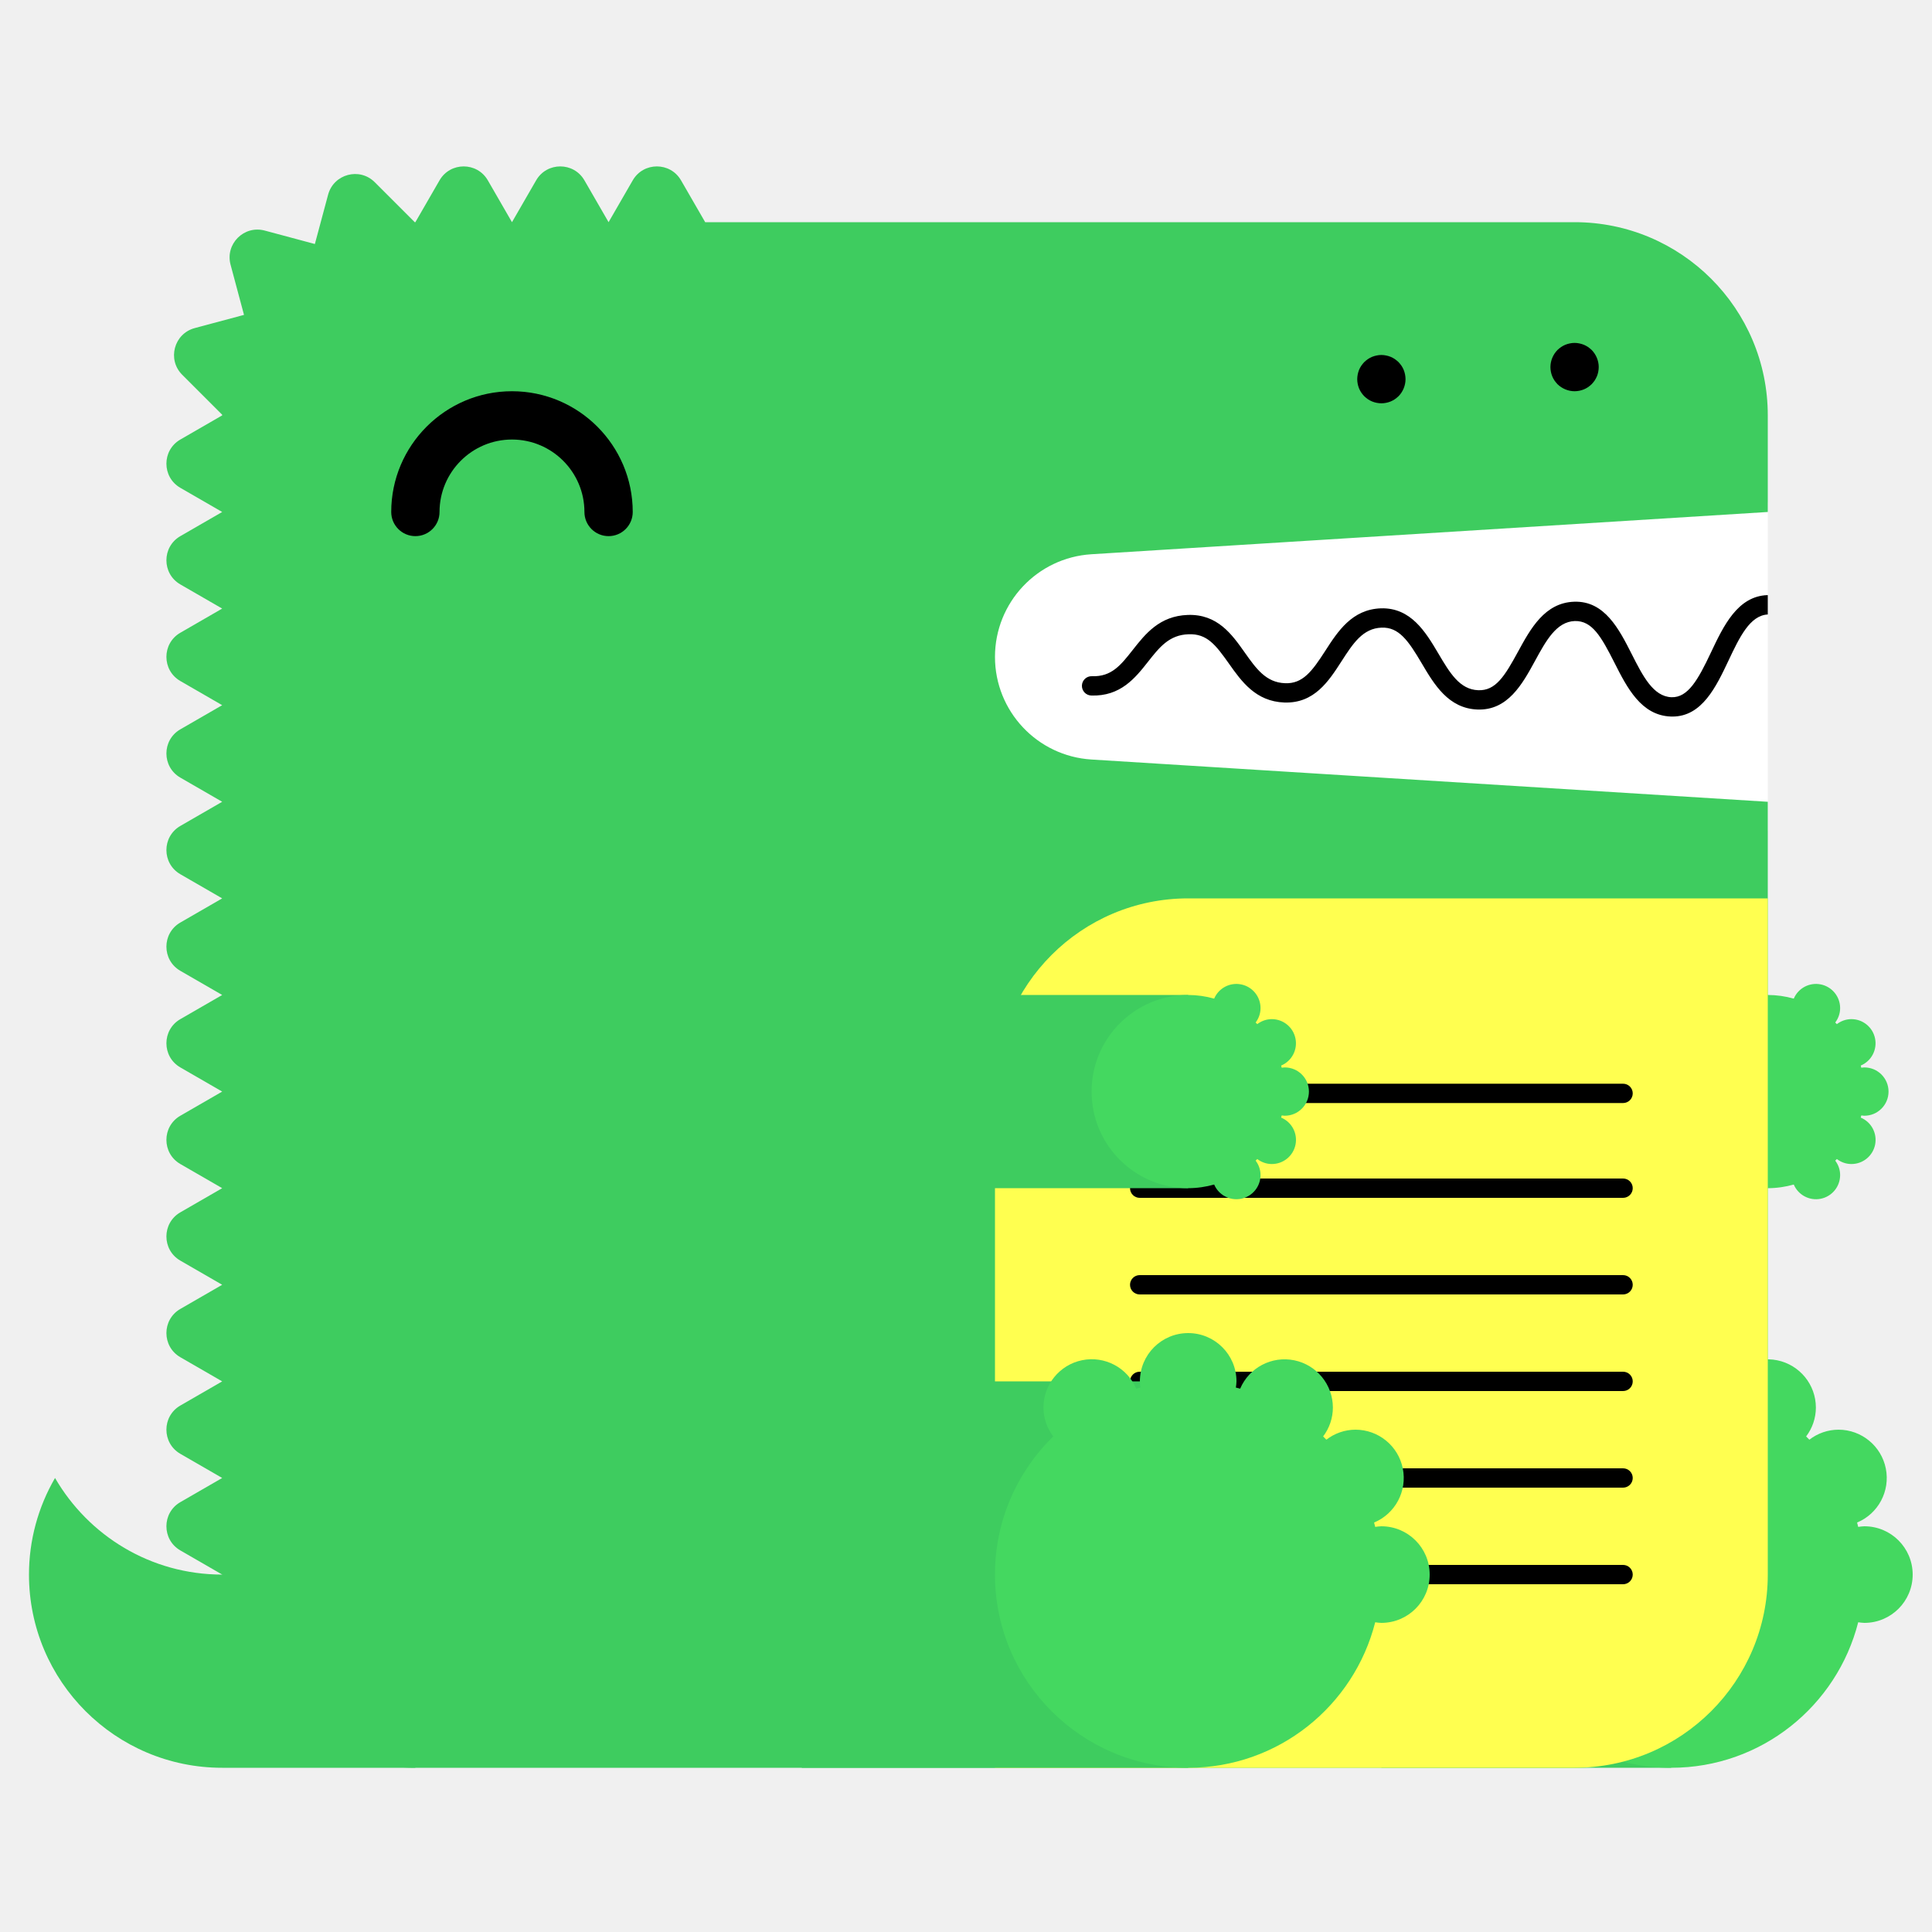
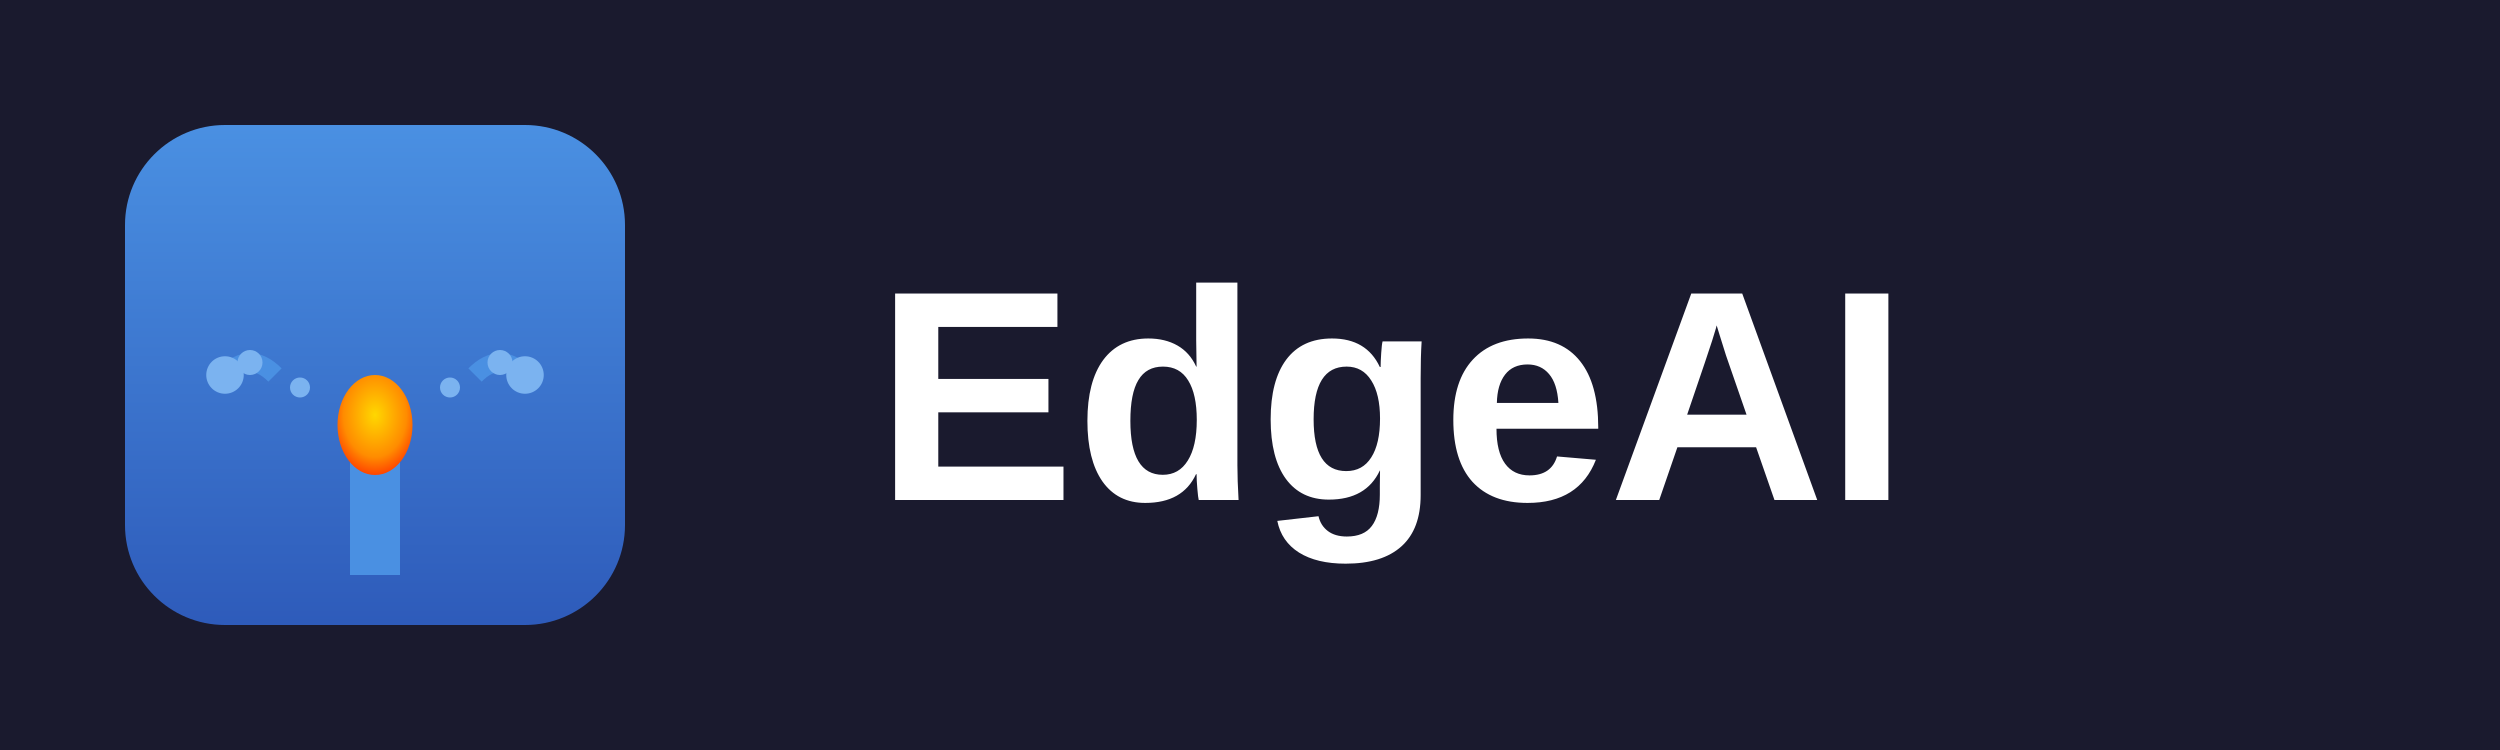
- <svg xmlns="http://www.w3.org/2000/svg" width="200" height="200" viewBox="0 0 200 200">
-   <g fill="none" fill-rule="evenodd">
-     <path fill="#FFF" d="M99 52h84v34H99z" />
-     <path d="M23 163c-7.398 0-13.843-4.027-17.303-10A19.886 19.886 0 0 0 3 163c0 11.046 8.954 20 20 20h20v-20H23z" fill="#3ECC5F" />
-     <path d="M112.98 57.376L183 53V43c0-11.046-8.954-20-20-20H73l-2.5-4.33c-1.112-1.925-3.889-1.925-5 0L63 23l-2.5-4.33c-1.111-1.925-3.889-1.925-5 0L53 23l-2.5-4.33c-1.111-1.925-3.889-1.925-5 0L43 23c-.022 0-.042.003-.065.003l-4.142-4.141c-1.57-1.571-4.252-.853-4.828 1.294l-1.369 5.104-5.192-1.392c-2.148-.575-4.111 1.389-3.535 3.536l1.39 5.193-5.102 1.367c-2.148.576-2.867 3.259-1.296 4.83l4.142 4.142c0 .021-.003.042-.003.064l-4.33 2.5c-1.925 1.111-1.925 3.889 0 5L23 53l-4.33 2.5c-1.925 1.111-1.925 3.889 0 5L23 63l-4.33 2.5c-1.925 1.111-1.925 3.889 0 5L23 73l-4.33 2.5c-1.925 1.111-1.925 3.889 0 5L23 83l-4.33 2.5c-1.925 1.111-1.925 3.889 0 5L23 93l-4.33 2.5c-1.925 1.111-1.925 3.889 0 5L23 103l-4.33 2.5c-1.925 1.111-1.925 3.889 0 5L23 113l-4.33 2.5c-1.925 1.111-1.925 3.889 0 5L23 123l-4.33 2.5c-1.925 1.111-1.925 3.889 0 5L23 133l-4.33 2.5c-1.925 1.111-1.925 3.889 0 5L23 143l-4.33 2.5c-1.925 1.111-1.925 3.889 0 5L23 153l-4.33 2.5c-1.925 1.111-1.925 3.889 0 5L23 163c0 11.046 8.954 20 20 20h120c11.046 0 20-8.954 20-20V83l-70.02-4.376A10.645 10.645 0 0 1 103 68c0-5.621 4.37-10.273 9.98-10.624" fill="#3ECC5F" />
-     <path fill="#3ECC5F" d="M143 183h30v-40h-30z" />
-     <path d="M193 158c-.219 0-.428.037-.639.064-.038-.15-.074-.301-.116-.451A5 5 0 0 0 190.32 148a4.96 4.96 0 0 0-3.016 1.036 26.531 26.531 0 0 0-.335-.336 4.955 4.955 0 0 0 1.011-2.987 5 5 0 0 0-9.599-1.959c-.148-.042-.297-.077-.445-.115.027-.211.064-.42.064-.639a5 5 0 0 0-5-5 5 5 0 0 0-5 5c0 .219.037.428.064.639-.148.038-.297.073-.445.115a4.998 4.998 0 0 0-9.599 1.959c0 1.125.384 2.151 1.011 2.987-3.717 3.632-6.031 8.693-6.031 14.3 0 11.046 8.954 20 20 20 9.339 0 17.16-6.41 19.361-15.064.211.027.42.064.639.064a5 5 0 0 0 5-5 5 5 0 0 0-5-5" fill="#44D860" />
-     <path fill="#3ECC5F" d="M153 123h30v-20h-30z" />
-     <path d="M193 115.5a2.5 2.5 0 1 0 0-5c-.109 0-.214.019-.319.032-.02-.075-.037-.15-.058-.225a2.501 2.501 0 0 0-.963-4.807c-.569 0-1.088.197-1.508.518a6.653 6.653 0 0 0-.168-.168c.314-.417.506-.931.506-1.494a2.5 2.5 0 0 0-4.8-.979A9.987 9.987 0 0 0 183 103c-5.522 0-10 4.478-10 10s4.478 10 10 10c.934 0 1.833-.138 2.69-.377a2.5 2.5 0 0 0 4.8-.979c0-.563-.192-1.077-.506-1.494.057-.055.113-.111.168-.168.42.321.939.518 1.508.518a2.5 2.5 0 0 0 .963-4.807c.021-.074.038-.15.058-.225.105.013.21.032.319.032" fill="#44D860" />
-     <path d="M63 55.5a2.5 2.5 0 0 1-2.5-2.5c0-4.136-3.364-7.5-7.5-7.5s-7.5 3.364-7.5 7.5a2.5 2.5 0 1 1-5 0c0-6.893 5.607-12.5 12.5-12.5S65.5 46.107 65.5 53a2.5 2.5 0 0 1-2.5 2.5" fill="#000" />
-     <path d="M103 183h60c11.046 0 20-8.954 20-20V93h-60c-11.046 0-20 8.954-20 20v70z" fill="#FFFF50" />
-     <path d="M168.02 124h-50.04a1 1 0 1 1 0-2h50.04a1 1 0 1 1 0 2m0 20h-50.04a1 1 0 1 1 0-2h50.04a1 1 0 1 1 0 2m0 20h-50.04a1 1 0 1 1 0-2h50.04a1 1 0 1 1 0 2m0-49.814h-50.04a1 1 0 1 1 0-2h50.04a1 1 0 1 1 0 2m0 19.814h-50.04a1 1 0 1 1 0-2h50.04a1 1 0 1 1 0 2m0 20h-50.04a1 1 0 1 1 0-2h50.04a1 1 0 1 1 0 2M183 61.611c-.012 0-.022-.006-.034-.005-3.09.105-4.552 3.196-5.842 5.923-1.346 2.85-2.387 4.703-4.093 4.647-1.889-.068-2.969-2.202-4.113-4.46-1.314-2.594-2.814-5.536-5.963-5.426-3.046.104-4.513 2.794-5.807 5.167-1.377 2.528-2.314 4.065-4.121 3.994-1.927-.07-2.951-1.805-4.136-3.813-1.321-2.236-2.848-4.75-5.936-4.664-2.994.103-4.465 2.385-5.763 4.4-1.373 2.13-2.335 3.428-4.165 3.351-1.973-.07-2.992-1.51-4.171-3.177-1.324-1.873-2.816-3.993-5.895-3.89-2.928.1-4.399 1.97-5.696 3.618-1.232 1.564-2.194 2.802-4.229 2.724a1 1 0 0 0-.072 2c3.017.101 4.545-1.8 5.872-3.487 1.177-1.496 2.193-2.787 4.193-2.855 1.926-.082 2.829 1.115 4.195 3.045 1.297 1.834 2.769 3.914 5.731 4.021 3.103.104 4.596-2.215 5.918-4.267 1.182-1.834 2.202-3.417 4.15-3.484 1.793-.067 2.769 1.35 4.145 3.681 1.297 2.197 2.766 4.686 5.787 4.796 3.125.108 4.634-2.62 5.949-5.035 1.139-2.088 2.214-4.06 4.119-4.126 1.793-.042 2.728 1.595 4.111 4.33 1.292 2.553 2.757 5.445 5.825 5.556l.169.003c3.064 0 4.518-3.075 5.805-5.794 1.139-2.41 2.217-4.68 4.067-4.773v-2z" fill="#000" />
-     <path fill="#3ECC5F" d="M83 183h40v-40H83z" />
-     <path d="M143 158c-.219 0-.428.037-.639.064-.038-.15-.074-.301-.116-.451A5 5 0 0 0 140.32 148a4.96 4.96 0 0 0-3.016 1.036 26.531 26.531 0 0 0-.335-.336 4.955 4.955 0 0 0 1.011-2.987 5 5 0 0 0-9.599-1.959c-.148-.042-.297-.077-.445-.115.027-.211.064-.42.064-.639a5 5 0 0 0-5-5 5 5 0 0 0-5 5c0 .219.037.428.064.639-.148.038-.297.073-.445.115a4.998 4.998 0 0 0-9.599 1.959c0 1.125.384 2.151 1.011 2.987-3.717 3.632-6.031 8.693-6.031 14.3 0 11.046 8.954 20 20 20 9.339 0 17.16-6.41 19.361-15.064.211.027.42.064.639.064a5 5 0 0 0 5-5 5 5 0 0 0-5-5" fill="#44D860" />
-     <path fill="#3ECC5F" d="M83 123h40v-20H83z" />
-     <path d="M133 115.5a2.5 2.5 0 1 0 0-5c-.109 0-.214.019-.319.032-.02-.075-.037-.15-.058-.225a2.501 2.501 0 0 0-.963-4.807c-.569 0-1.088.197-1.508.518a6.653 6.653 0 0 0-.168-.168c.314-.417.506-.931.506-1.494a2.5 2.5 0 0 0-4.8-.979A9.987 9.987 0 0 0 123 103c-5.522 0-10 4.478-10 10s4.478 10 10 10c.934 0 1.833-.138 2.69-.377a2.5 2.5 0 0 0 4.8-.979c0-.563-.192-1.077-.506-1.494.057-.055.113-.111.168-.168.42.321.939.518 1.508.518a2.5 2.5 0 0 0 .963-4.807c.021-.074.038-.15.058-.225.105.013.21.032.319.032" fill="#44D860" />
-     <path d="M143 41.75c-.16 0-.33-.02-.49-.05a2.52 2.52 0 0 1-.47-.14c-.15-.06-.29-.14-.431-.23-.13-.09-.259-.2-.38-.31-.109-.12-.219-.24-.309-.38s-.17-.28-.231-.43a2.619 2.619 0 0 1-.189-.96c0-.16.02-.33.05-.49.03-.16.08-.31.139-.47.061-.15.141-.29.231-.43.09-.13.2-.26.309-.38.121-.11.25-.22.38-.31.141-.09.281-.17.431-.23.149-.06.31-.11.47-.14.32-.07.65-.07.98 0 .159.03.32.08.47.14.149.06.29.14.43.23.13.09.259.2.38.31.11.12.22.25.31.38.09.14.17.28.23.43.06.16.11.31.14.47.029.16.05.33.05.49 0 .66-.271 1.31-.73 1.77-.121.11-.25.22-.38.31-.14.09-.281.17-.43.23a2.565 2.565 0 0 1-.96.19m20-1.25c-.66 0-1.3-.27-1.771-.73a3.802 3.802 0 0 1-.309-.38c-.09-.14-.17-.28-.231-.43a2.619 2.619 0 0 1-.189-.96c0-.66.27-1.3.729-1.77.121-.11.25-.22.38-.31.141-.09.281-.17.431-.23.149-.06.31-.11.47-.14.32-.07.66-.07.98 0 .159.03.32.08.47.14.149.06.29.14.43.23.13.09.259.2.38.31.459.47.73 1.11.73 1.77 0 .16-.021.33-.05.49-.03.16-.08.32-.14.47-.07.15-.14.29-.23.43-.09.13-.2.26-.31.38-.121.11-.25.22-.38.31-.14.09-.281.17-.43.23a2.565 2.565 0 0 1-.96.19" fill="#000" />
+ <svg xmlns="http://www.w3.org/2000/svg" width="200" height="60" viewBox="0 0 200 60" fill="none">
+   <rect width="200" height="60" fill="#1a1a2e" />
+   <defs>
+     <linearGradient id="logoGradient" x1="0%" y1="0%" x2="0%" y2="100%">
+       <stop offset="0%" style="stop-color:#4A90E2;stop-opacity:1" />
+       <stop offset="100%" style="stop-color:#2E5BBA;stop-opacity:1" />
+     </linearGradient>
+     <radialGradient id="flameGradient" cx="50%" cy="40%" r="60%">
+       <stop offset="0%" style="stop-color:#FFD700;stop-opacity:1" />
+       <stop offset="70%" style="stop-color:#FF8C00;stop-opacity:1" />
+       <stop offset="100%" style="stop-color:#FF4500;stop-opacity:1" />
+     </radialGradient>
+   </defs>
+   <g transform="translate(10, 10)">
+     <rect width="40" height="40" rx="8" fill="url(#logoGradient)" />
+     <rect x="18" y="26" width="4" height="10" fill="#4A90E2" />
+     <ellipse cx="20" cy="24" rx="3" ry="4" fill="url(#flameGradient)" />
+     <path d="M12 20 Q10 18 8 20" stroke="#4A90E2" stroke-width="1.5" fill="none" />
+     <circle cx="8" cy="20" r="1.5" fill="#7BB3F0" />
+     <circle cx="10" cy="19" r="1" fill="#7BB3F0" />
+     <path d="M28 20 Q30 18 32 20" stroke="#4A90E2" stroke-width="1.5" fill="none" />
+     <circle cx="32" cy="20" r="1.5" fill="#7BB3F0" />
+     <circle cx="30" cy="19" r="1" fill="#7BB3F0" />
+     <circle cx="14" cy="21" r="0.8" fill="#7BB3F0" />
+     <circle cx="26" cy="21" r="0.8" fill="#7BB3F0" />
  </g>
+   <text x="70" y="40" fill="white" font-family="Arial, sans-serif" font-size="24" font-weight="bold">
+     EdgeAI
+   </text>
</svg>
